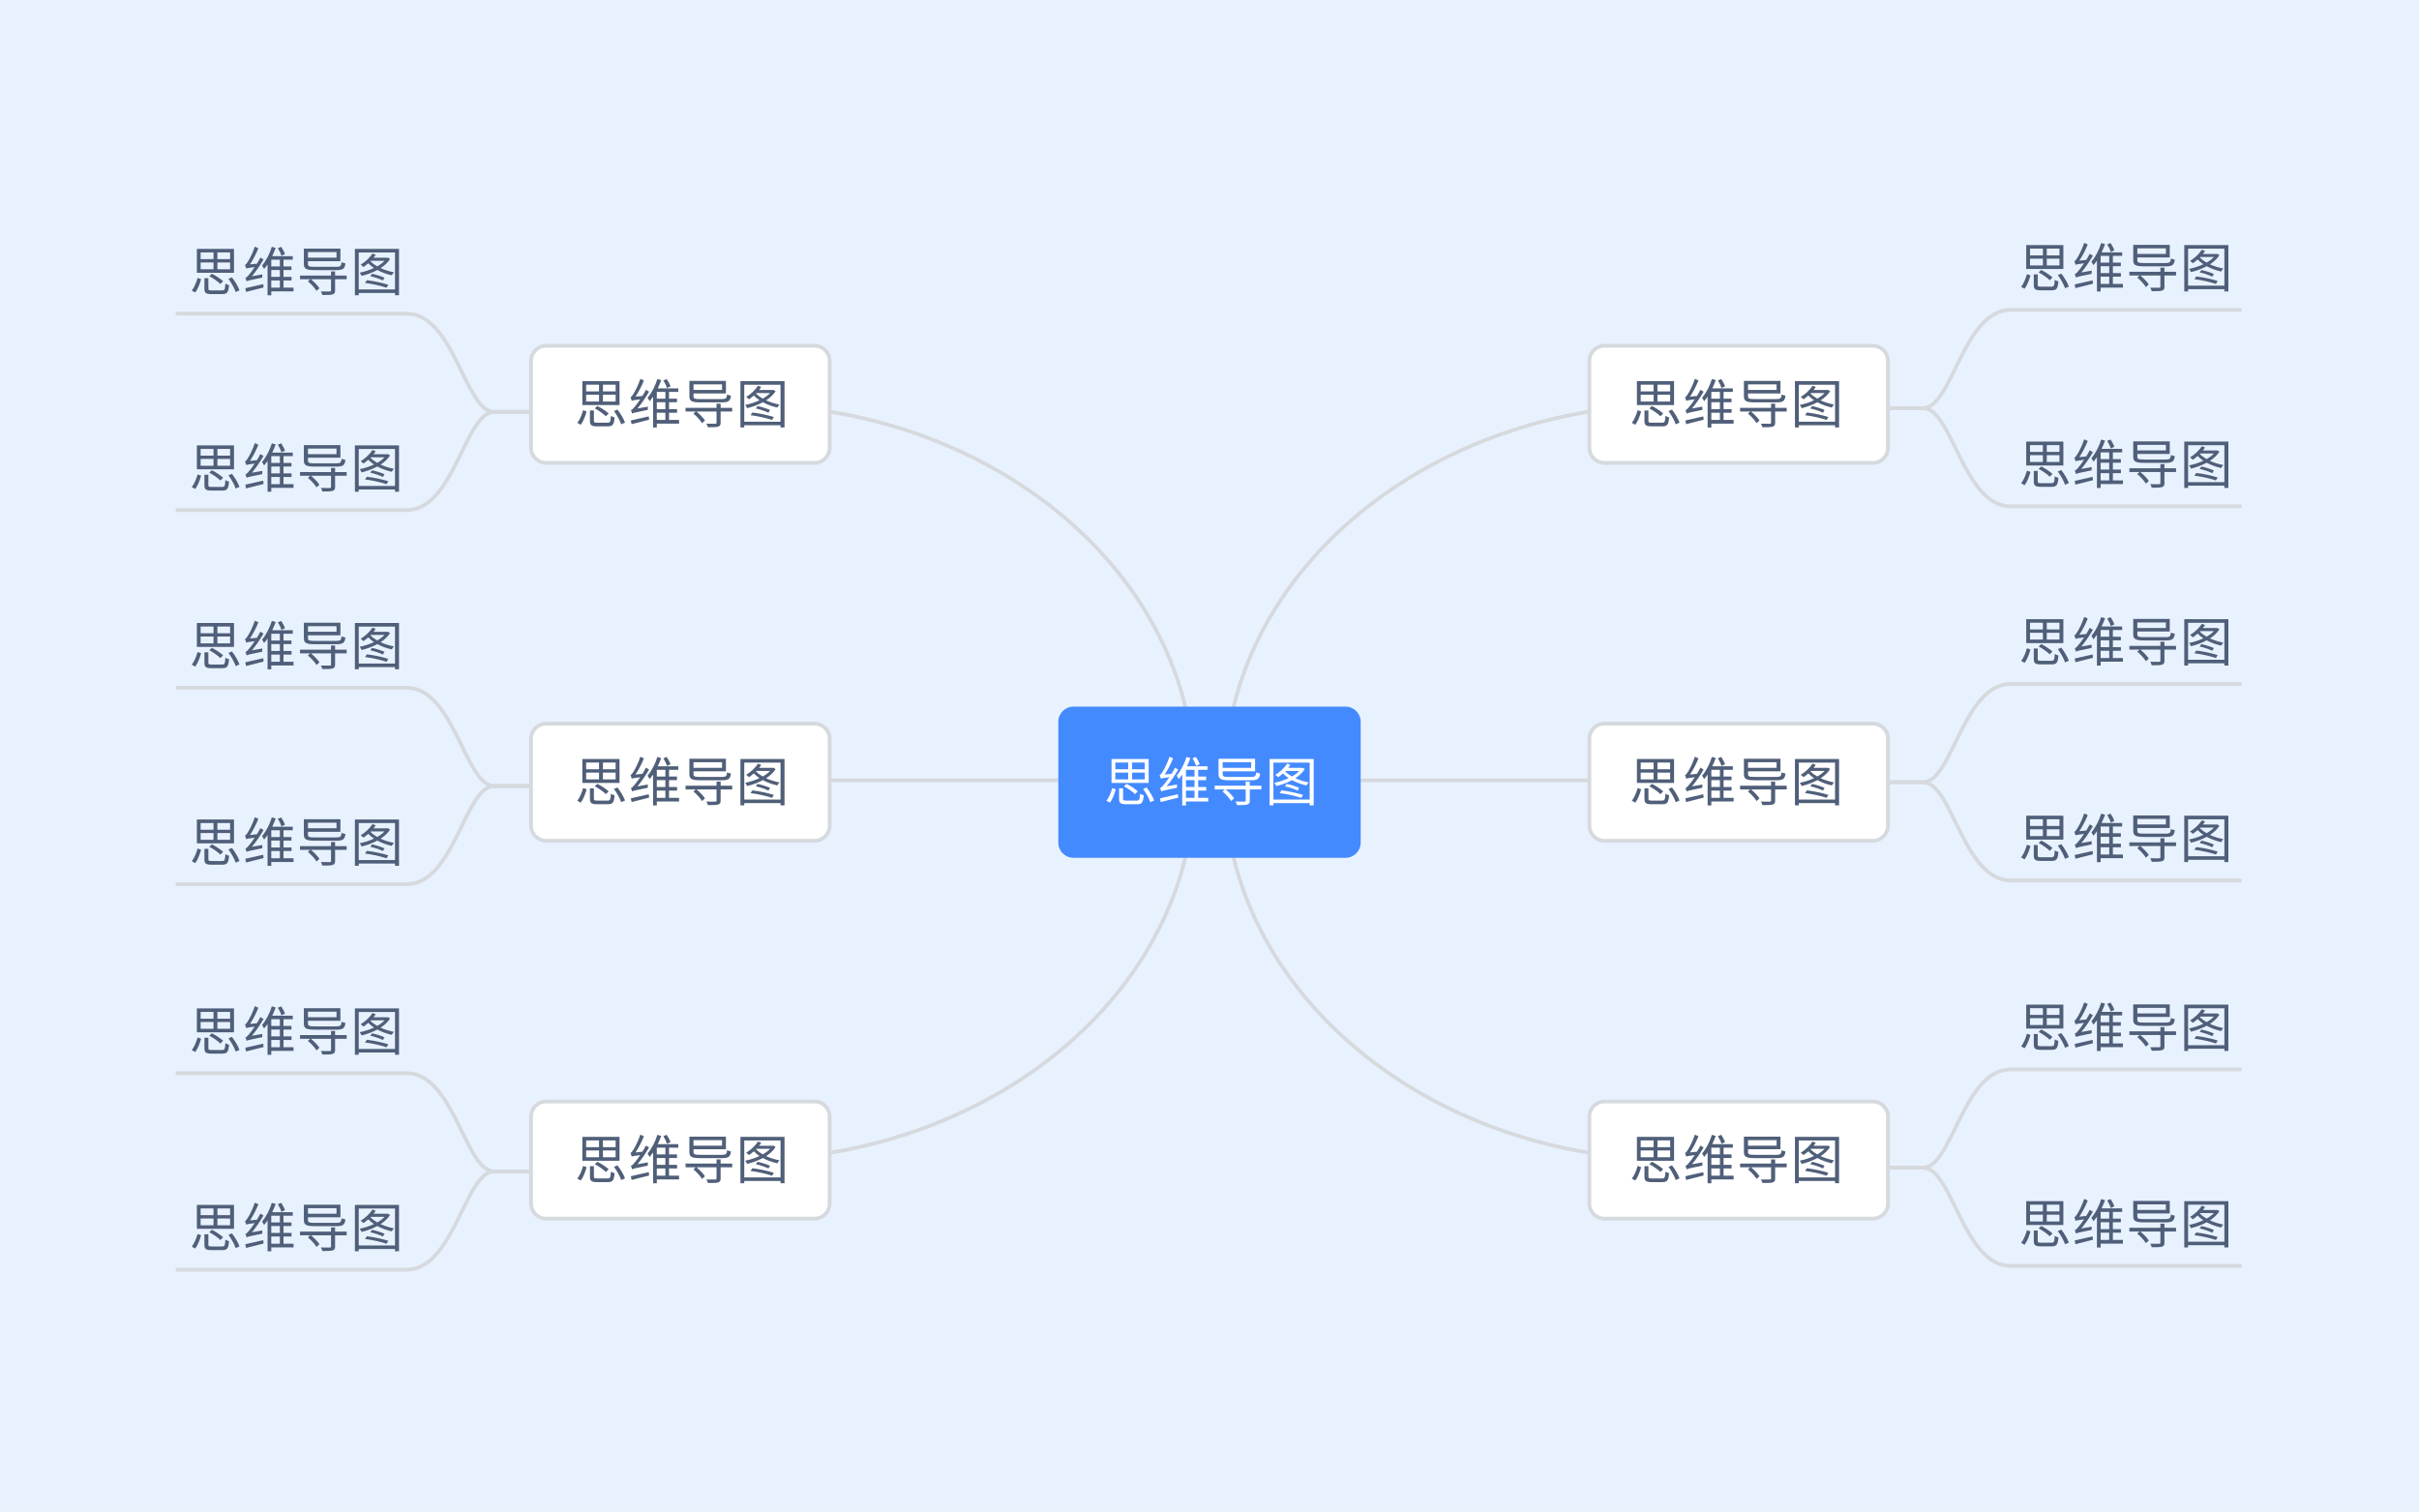
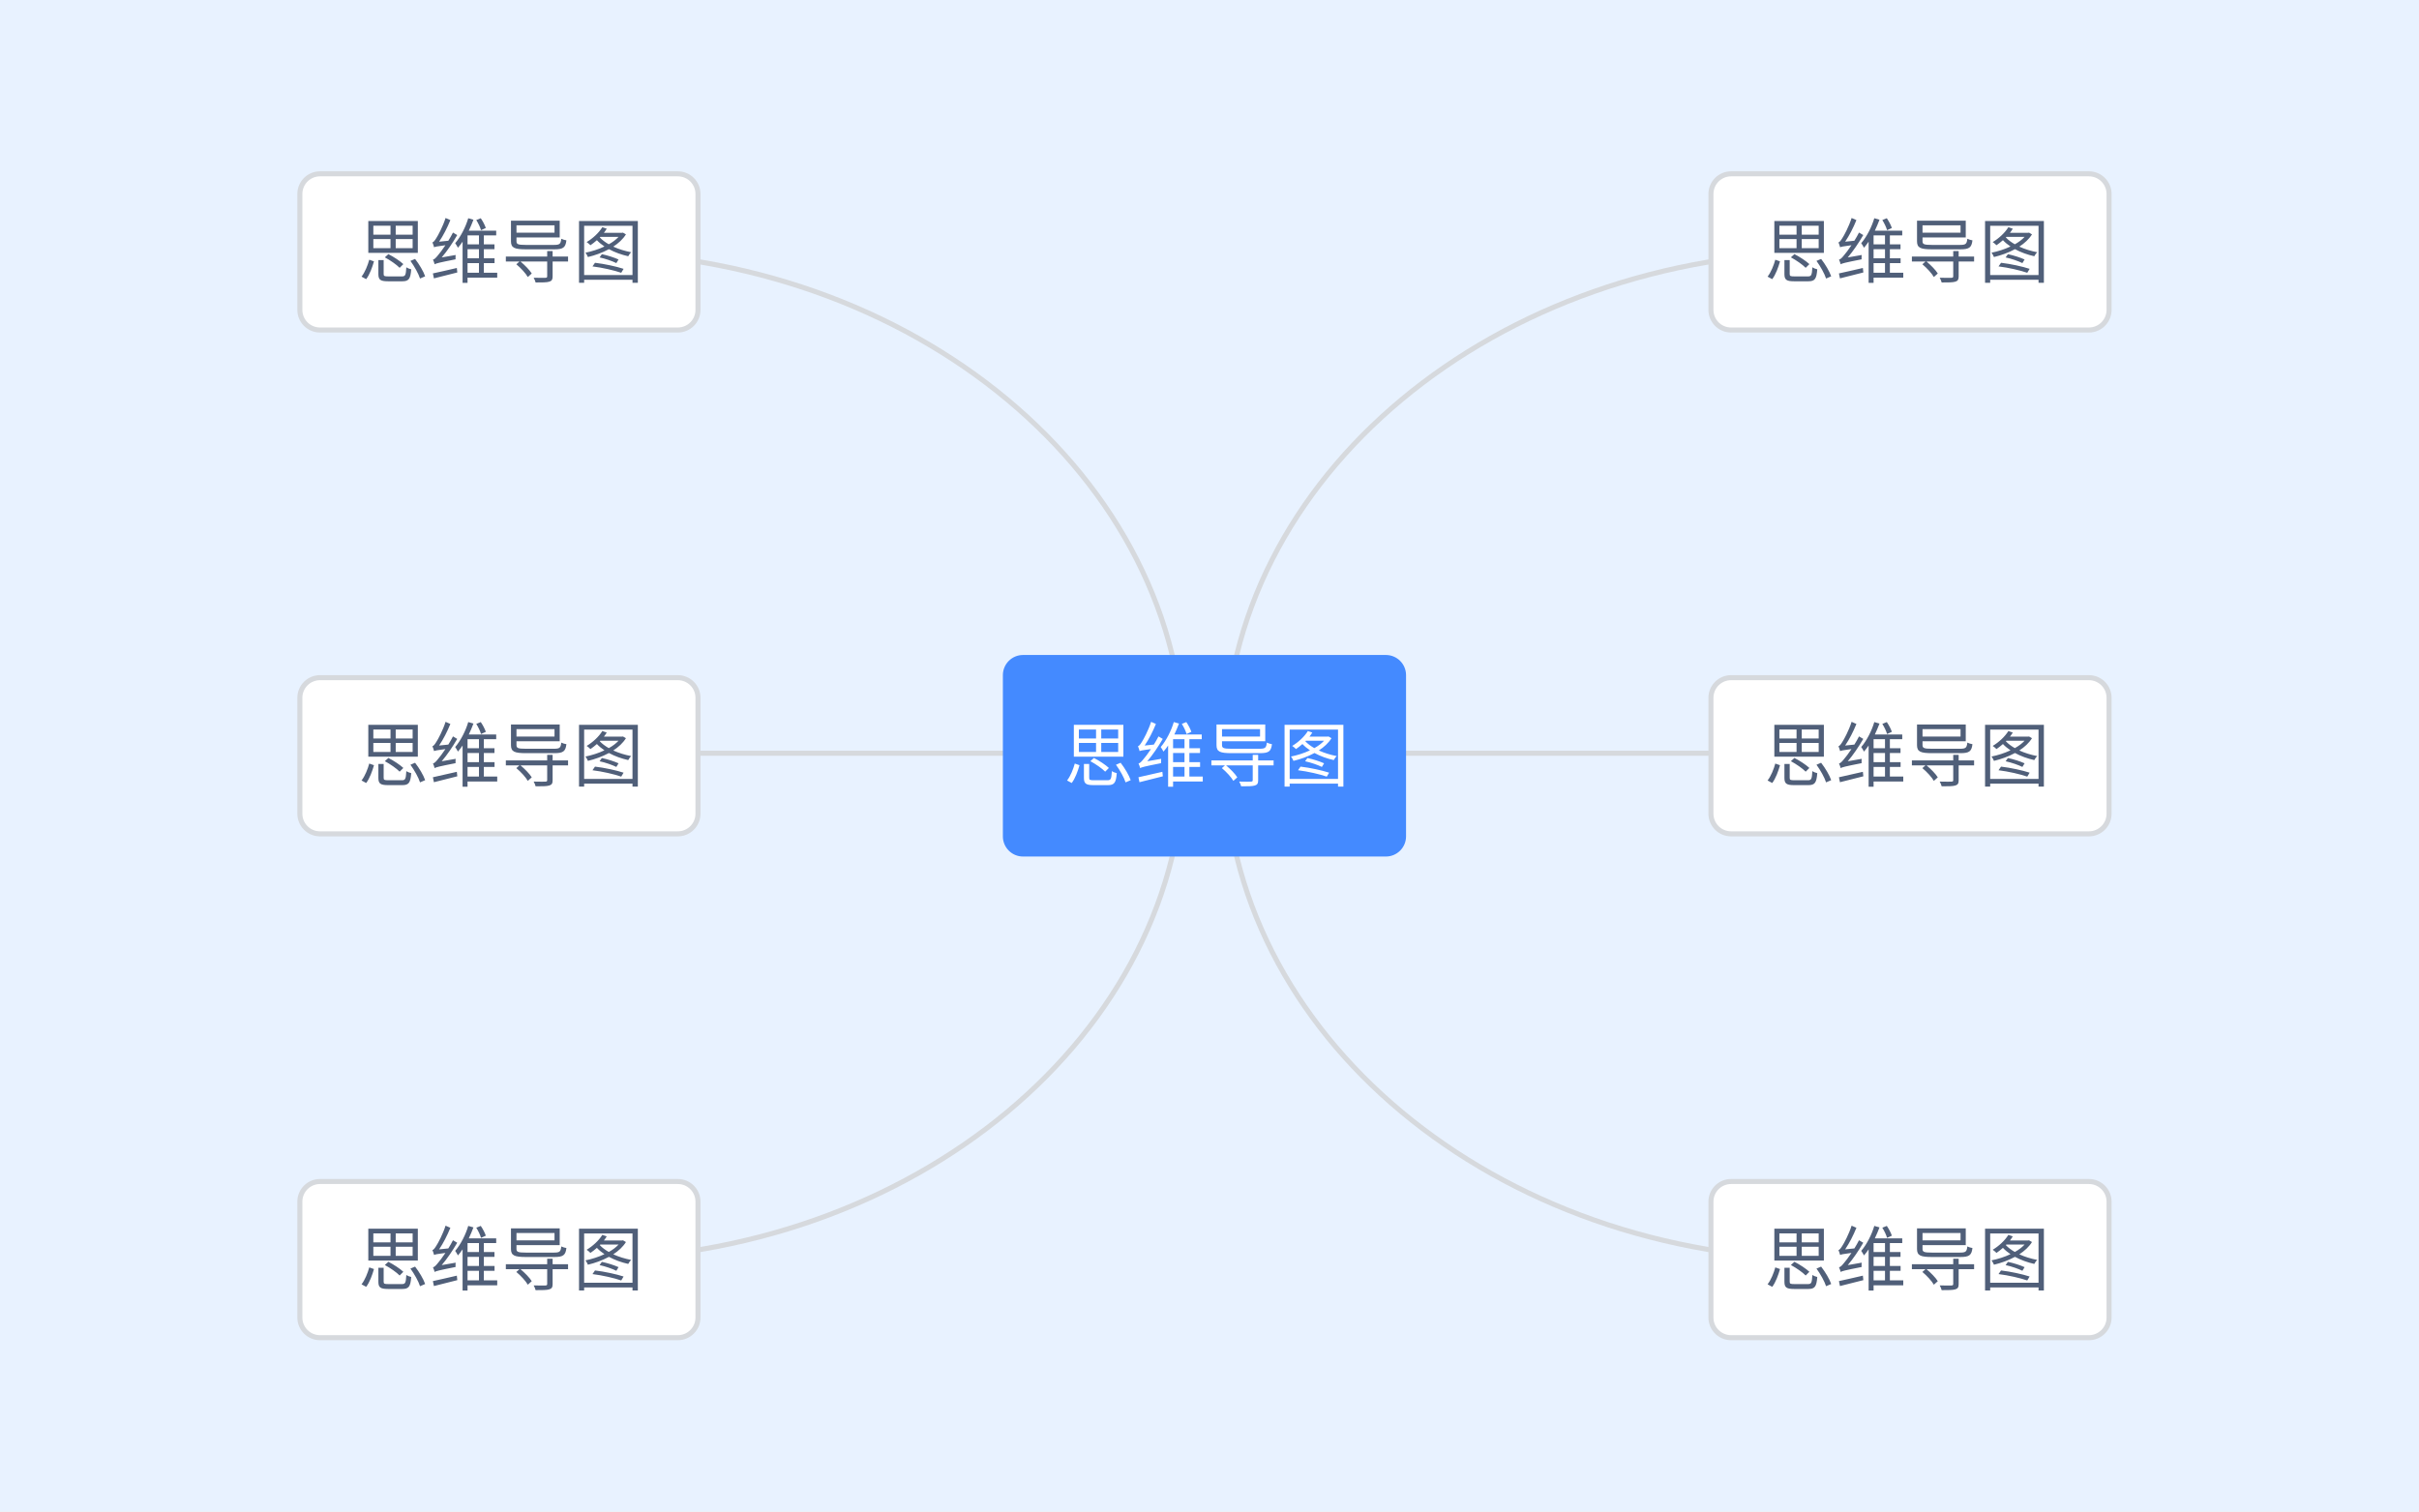
- <svg xmlns="http://www.w3.org/2000/svg" width="640px" height="400px" viewBox="0 0 640 400" version="1.1">
-   <g id="主题1" stroke="none" stroke-width="1" fill="none" fill-rule="evenodd">
-     <rect id="矩形" fill="#E8F2FF" x="0" y="0" width="640" height="400" />
-     <path d="M196,307 C262.274,307 316,262.228 316,207 C316,151.772 262.274,107 196,107" id="椭圆形" stroke="#D6D9DD" />
-     <path d="M324,307 C390.274,307 444,262.228 444,207 C444,151.772 390.274,107 324,107" id="椭圆形备份" stroke="#D6D9DD" transform="translate(384, 207) scale(-1, 1) translate(-384, -207) " />
-     <line x1="360" y1="206.5" x2="440" y2="206.5" id="直线备份" stroke="#D6D9DD" stroke-linecap="square" />
-     <line x1="200" y1="206.5" x2="280" y2="206.5" id="直线备份-3" stroke="#D6D9DD" stroke-linecap="square" />
-     <path d="M592.558,82 C560.603,82 540.417,82 532,82 C519.374,82 516.528,108 508.793,108 C503.636,108 500.705,108 500,108" id="直线-3" stroke="#D6D9DD" stroke-linecap="square" />
-     <path d="M592.558,181 C560.603,181 540.417,181 532,181 C519.374,181 516.528,207 508.793,207 C503.636,207 500.705,207 500,207" id="直线-3备份-2" stroke="#D6D9DD" stroke-linecap="square" />
-     <path d="M592.558,283 C560.603,283 540.417,283 532,283 C519.374,283 516.528,309 508.793,309 C503.636,309 500.705,309 500,309" id="直线-3备份-4" stroke="#D6D9DD" stroke-linecap="square" />
-     <path d="M592.558,108 C560.603,108 540.417,108 532,108 C519.374,108 516.528,134 508.793,134 C503.636,134 500.705,134 500,134" id="直线-3备份" stroke="#D6D9DD" stroke-linecap="square" transform="translate(546.2789, 121) scale(1, -1) translate(-546.2789, -121) " />
-     <path d="M592.558,207 C560.603,207 540.417,207 532,207 C519.374,207 516.528,233 508.793,233 C503.636,233 500.705,233 500,233" id="直线-3备份-3" stroke="#D6D9DD" stroke-linecap="square" transform="translate(546.2789, 220) scale(1, -1) translate(-546.2789, -220) " />
-     <path d="M592.558,309 C560.603,309 540.417,309 532,309 C519.374,309 516.528,335 508.793,335 C503.636,335 500.705,335 500,335" id="直线-3备份-5" stroke="#D6D9DD" stroke-linecap="square" transform="translate(546.2789, 322) scale(1, -1) translate(-546.2789, -322) " />
-     <path d="M139.558,83 C107.603,83 87.417,83 79,83 C66.374,83 63.528,109 55.793,109 C50.636,109 47.705,109 47,109" id="直线-3" stroke="#D6D9DD" stroke-linecap="square" transform="translate(93.27888, 96) scale(-1, 1) translate(-93.27888, -96) " />
-     <path d="M139.558,182 C107.603,182 87.417,182 79,182 C66.374,182 63.528,208 55.793,208 C50.636,208 47.705,208 47,208" id="直线-3备份-2" stroke="#D6D9DD" stroke-linecap="square" transform="translate(93.27888, 195) scale(-1, 1) translate(-93.27888, -195) " />
-     <path d="M139.558,284 C107.603,284 87.417,284 79,284 C66.374,284 63.528,310 55.793,310 C50.636,310 47.705,310 47,310" id="直线-3备份-4" stroke="#D6D9DD" stroke-linecap="square" transform="translate(93.27888, 297) scale(-1, 1) translate(-93.27888, -297) " />
-     <path d="M139.558,109 C107.603,109 87.417,109 79,109 C66.374,109 63.528,135 55.793,135 C50.636,135 47.705,135 47,135" id="直线-3备份" stroke="#D6D9DD" stroke-linecap="square" transform="translate(93.27888, 122) scale(-1, -1) translate(-93.27888, -122) " />
-     <path d="M139.558,208 C107.603,208 87.417,208 79,208 C66.374,208 63.528,234 55.793,234 C50.636,234 47.705,234 47,234" id="直线-3备份-3" stroke="#D6D9DD" stroke-linecap="square" transform="translate(93.27888, 221) scale(-1, -1) translate(-93.27888, -221) " />
-     <path d="M139.558,310 C107.603,310 87.417,310 79,310 C66.374,310 63.528,336 55.793,336 C50.636,336 47.705,336 47,336" id="直线-3备份-5" stroke="#D6D9DD" stroke-linecap="square" transform="translate(93.27888, 323) scale(-1, -1) translate(-93.27888, -323) " />
-     <rect id="矩形" fill="#448AFF" x="280" y="187" width="80" height="40" rx="4" />
-     <text id="思维导图" font-family="SourceHanSansCN-Normal, Source Han Sans CN" font-size="14" font-weight="normal" letter-spacing="0.224" fill="#FFFFFF">
-       <tspan x="292.052" y="212">思维导图</tspan>
-     </text>
-     <rect id="矩形备份" stroke="#D6D9DD" fill="#FFFFFF" x="420.5" y="191.5" width="79" height="31" rx="4" />
-     <rect id="矩形备份-4" stroke="#D6D9DD" fill="#FFFFFF" x="140.5" y="191.5" width="79" height="31" rx="4" />
-     <rect id="矩形备份-2" stroke="#D6D9DD" fill="#FFFFFF" x="420.5" y="91.5" width="79" height="31" rx="4" />
-     <rect id="矩形备份-5" stroke="#D6D9DD" fill="#FFFFFF" x="140.5" y="91.5" width="79" height="31" rx="4" />
-     <rect id="矩形备份-3" stroke="#D6D9DD" fill="#FFFFFF" x="420.5" y="291.5" width="79" height="31" rx="4" />
-     <rect id="矩形备份-6" stroke="#D6D9DD" fill="#FFFFFF" x="140.5" y="291.5" width="79" height="31" rx="4" />
-     <text id="思维导图" font-family="SourceHanSansCN-Normal, Source Han Sans CN" font-size="14" font-weight="normal" letter-spacing="0.224" fill="#505F79">
-       <tspan x="431.052" y="212">思维导图</tspan>
-     </text>
-     <text id="思维导图" font-family="SourceHanSansCN-Normal, Source Han Sans CN" font-size="14" font-weight="normal" letter-spacing="0.224" fill="#505F79">
-       <tspan x="152.052" y="212">思维导图</tspan>
-     </text>
-     <text id="思维导图" font-family="SourceHanSansCN-Normal, Source Han Sans CN" font-size="14" font-weight="normal" letter-spacing="0.224" fill="#505F79">
-       <tspan x="431.052" y="112">思维导图</tspan>
-     </text>
-     <text id="思维导图" font-family="SourceHanSansCN-Normal, Source Han Sans CN" font-size="14" font-weight="normal" letter-spacing="0.224" fill="#505F79">
-       <tspan x="534.052" y="76">思维导图</tspan>
-     </text>
-     <text id="思维导图" font-family="SourceHanSansCN-Normal, Source Han Sans CN" font-size="14" font-weight="normal" letter-spacing="0.224" fill="#505F79">
-       <tspan x="534.052" y="175">思维导图</tspan>
-     </text>
-     <text id="思维导图" font-family="SourceHanSansCN-Normal, Source Han Sans CN" font-size="14" font-weight="normal" letter-spacing="0.224" fill="#505F79">
-       <tspan x="534.052" y="277">思维导图</tspan>
-     </text>
-     <text id="思维导图" font-family="SourceHanSansCN-Normal, Source Han Sans CN" font-size="14" font-weight="normal" letter-spacing="0.224" fill="#505F79">
-       <tspan x="534.052" y="128">思维导图</tspan>
-     </text>
-     <text id="思维导图" font-family="SourceHanSansCN-Normal, Source Han Sans CN" font-size="14" font-weight="normal" letter-spacing="0.224" fill="#505F79">
-       <tspan x="534.052" y="227">思维导图</tspan>
-     </text>
-     <text id="思维导图" font-family="SourceHanSansCN-Normal, Source Han Sans CN" font-size="14" font-weight="normal" letter-spacing="0.224" fill="#505F79">
-       <tspan x="534.052" y="329">思维导图</tspan>
-     </text>
-     <text id="思维导图" font-family="SourceHanSansCN-Normal, Source Han Sans CN" font-size="14" font-weight="normal" letter-spacing="0.224" fill="#505F79">
-       <tspan x="152.052" y="112">思维导图</tspan>
-     </text>
-     <text id="思维导图" font-family="SourceHanSansCN-Normal, Source Han Sans CN" font-size="14" font-weight="normal" letter-spacing="0.224" fill="#505F79">
-       <tspan x="431.052" y="312">思维导图</tspan>
-     </text>
-     <text id="思维导图" font-family="SourceHanSansCN-Normal, Source Han Sans CN" font-size="14" font-weight="normal" letter-spacing="0.224" fill="#505F79">
-       <tspan x="152.052" y="312">思维导图</tspan>
-     </text>
-     <text id="思维导图" font-family="SourceHanSansCN-Normal, Source Han Sans CN" font-size="14" font-weight="normal" letter-spacing="0.224" fill="#505F79">
-       <tspan x="50.052" y="77">思维导图</tspan>
-     </text>
-     <text id="思维导图" font-family="SourceHanSansCN-Normal, Source Han Sans CN" font-size="14" font-weight="normal" letter-spacing="0.224" fill="#505F79">
-       <tspan x="50.052" y="176">思维导图</tspan>
-     </text>
-     <text id="思维导图" font-family="SourceHanSansCN-Normal, Source Han Sans CN" font-size="14" font-weight="normal" letter-spacing="0.224" fill="#505F79">
-       <tspan x="50.052" y="278">思维导图</tspan>
-     </text>
-     <text id="思维导图" font-family="SourceHanSansCN-Normal, Source Han Sans CN" font-size="14" font-weight="normal" letter-spacing="0.224" fill="#505F79">
-       <tspan x="50.052" y="129">思维导图</tspan>
-     </text>
-     <text id="思维导图" font-family="SourceHanSansCN-Normal, Source Han Sans CN" font-size="14" font-weight="normal" letter-spacing="0.224" fill="#505F79">
-       <tspan x="50.052" y="228">思维导图</tspan>
-     </text>
-     <text id="思维导图" font-family="SourceHanSansCN-Normal, Source Han Sans CN" font-size="14" font-weight="normal" letter-spacing="0.224" fill="#505F79">
-       <tspan x="50.052" y="330">思维导图</tspan>
-     </text>
+ <svg xmlns="http://www.w3.org/2000/svg" width="480px" height="300px" viewBox="0 0 480 300" version="1.1">
+   <g id="页面-1" stroke="none" stroke-width="1" fill="none" fill-rule="evenodd">
+     <g id="青空备份" transform="translate(-81, -57)">
+       <g id="青空" transform="translate(81, 57)">
+         <rect id="矩形" fill="#E8F2FF" x="0" y="0" width="480" height="300" />
+         <path d="M115,250 C181.274,250 235,205.228 235,150 C235,94.772 181.274,50 115,50" id="椭圆形" stroke="#D6D9DD" />
+         <path d="M243,250 C309.274,250 363,205.228 363,150 C363,94.772 309.274,50 243,50" id="椭圆形备份" stroke="#D6D9DD" transform="translate(303, 150) scale(-1, 1) translate(-303, -150) " />
+         <line x1="279" y1="149.5" x2="359" y2="149.5" id="直线备份" stroke="#D6D9DD" stroke-linecap="square" />
+         <line x1="119" y1="149.5" x2="199" y2="149.5" id="直线备份-3" stroke="#D6D9DD" stroke-linecap="square" />
+         <rect id="矩形" fill="#448AFF" x="199" y="130" width="80" height="40" rx="4" />
+         <text id="思维导图" font-family="SourceHanSansCN-Normal, Source Han Sans CN" font-size="14" font-weight="normal" letter-spacing="0.224" fill="#FFFFFF">
+           <tspan x="211.052" y="155">思维导图</tspan>
+         </text>
+         <rect id="矩形备份" stroke="#D6D9DD" fill="#FFFFFF" x="339.5" y="134.5" width="79" height="31" rx="4" />
+         <rect id="矩形备份-4" stroke="#D6D9DD" fill="#FFFFFF" x="59.5" y="134.5" width="79" height="31" rx="4" />
+         <rect id="矩形备份-2" stroke="#D6D9DD" fill="#FFFFFF" x="339.5" y="34.5" width="79" height="31" rx="4" />
+         <rect id="矩形备份-5" stroke="#D6D9DD" fill="#FFFFFF" x="59.5" y="34.5" width="79" height="31" rx="4" />
+         <rect id="矩形备份-3" stroke="#D6D9DD" fill="#FFFFFF" x="339.5" y="234.5" width="79" height="31" rx="4" />
+         <rect id="矩形备份-6" stroke="#D6D9DD" fill="#FFFFFF" x="59.5" y="234.5" width="79" height="31" rx="4" />
+         <text id="思维导图" font-family="SourceHanSansCN-Normal, Source Han Sans CN" font-size="14" font-weight="normal" letter-spacing="0.224" fill="#505F79">
+           <tspan x="350.052" y="155">思维导图</tspan>
+         </text>
+         <text id="思维导图" font-family="SourceHanSansCN-Normal, Source Han Sans CN" font-size="14" font-weight="normal" letter-spacing="0.224" fill="#505F79">
+           <tspan x="71.052" y="155">思维导图</tspan>
+         </text>
+         <text id="思维导图" font-family="SourceHanSansCN-Normal, Source Han Sans CN" font-size="14" font-weight="normal" letter-spacing="0.224" fill="#505F79">
+           <tspan x="350.052" y="55">思维导图</tspan>
+         </text>
+         <text id="思维导图" font-family="SourceHanSansCN-Normal, Source Han Sans CN" font-size="14" font-weight="normal" letter-spacing="0.224" fill="#505F79">
+           <tspan x="71.052" y="55">思维导图</tspan>
+         </text>
+         <text id="思维导图" font-family="SourceHanSansCN-Normal, Source Han Sans CN" font-size="14" font-weight="normal" letter-spacing="0.224" fill="#505F79">
+           <tspan x="350.052" y="255">思维导图</tspan>
+         </text>
+         <text id="思维导图" font-family="SourceHanSansCN-Normal, Source Han Sans CN" font-size="14" font-weight="normal" letter-spacing="0.224" fill="#505F79">
+           <tspan x="71.052" y="255">思维导图</tspan>
+         </text>
+       </g>
+     </g>
  </g>
</svg>
